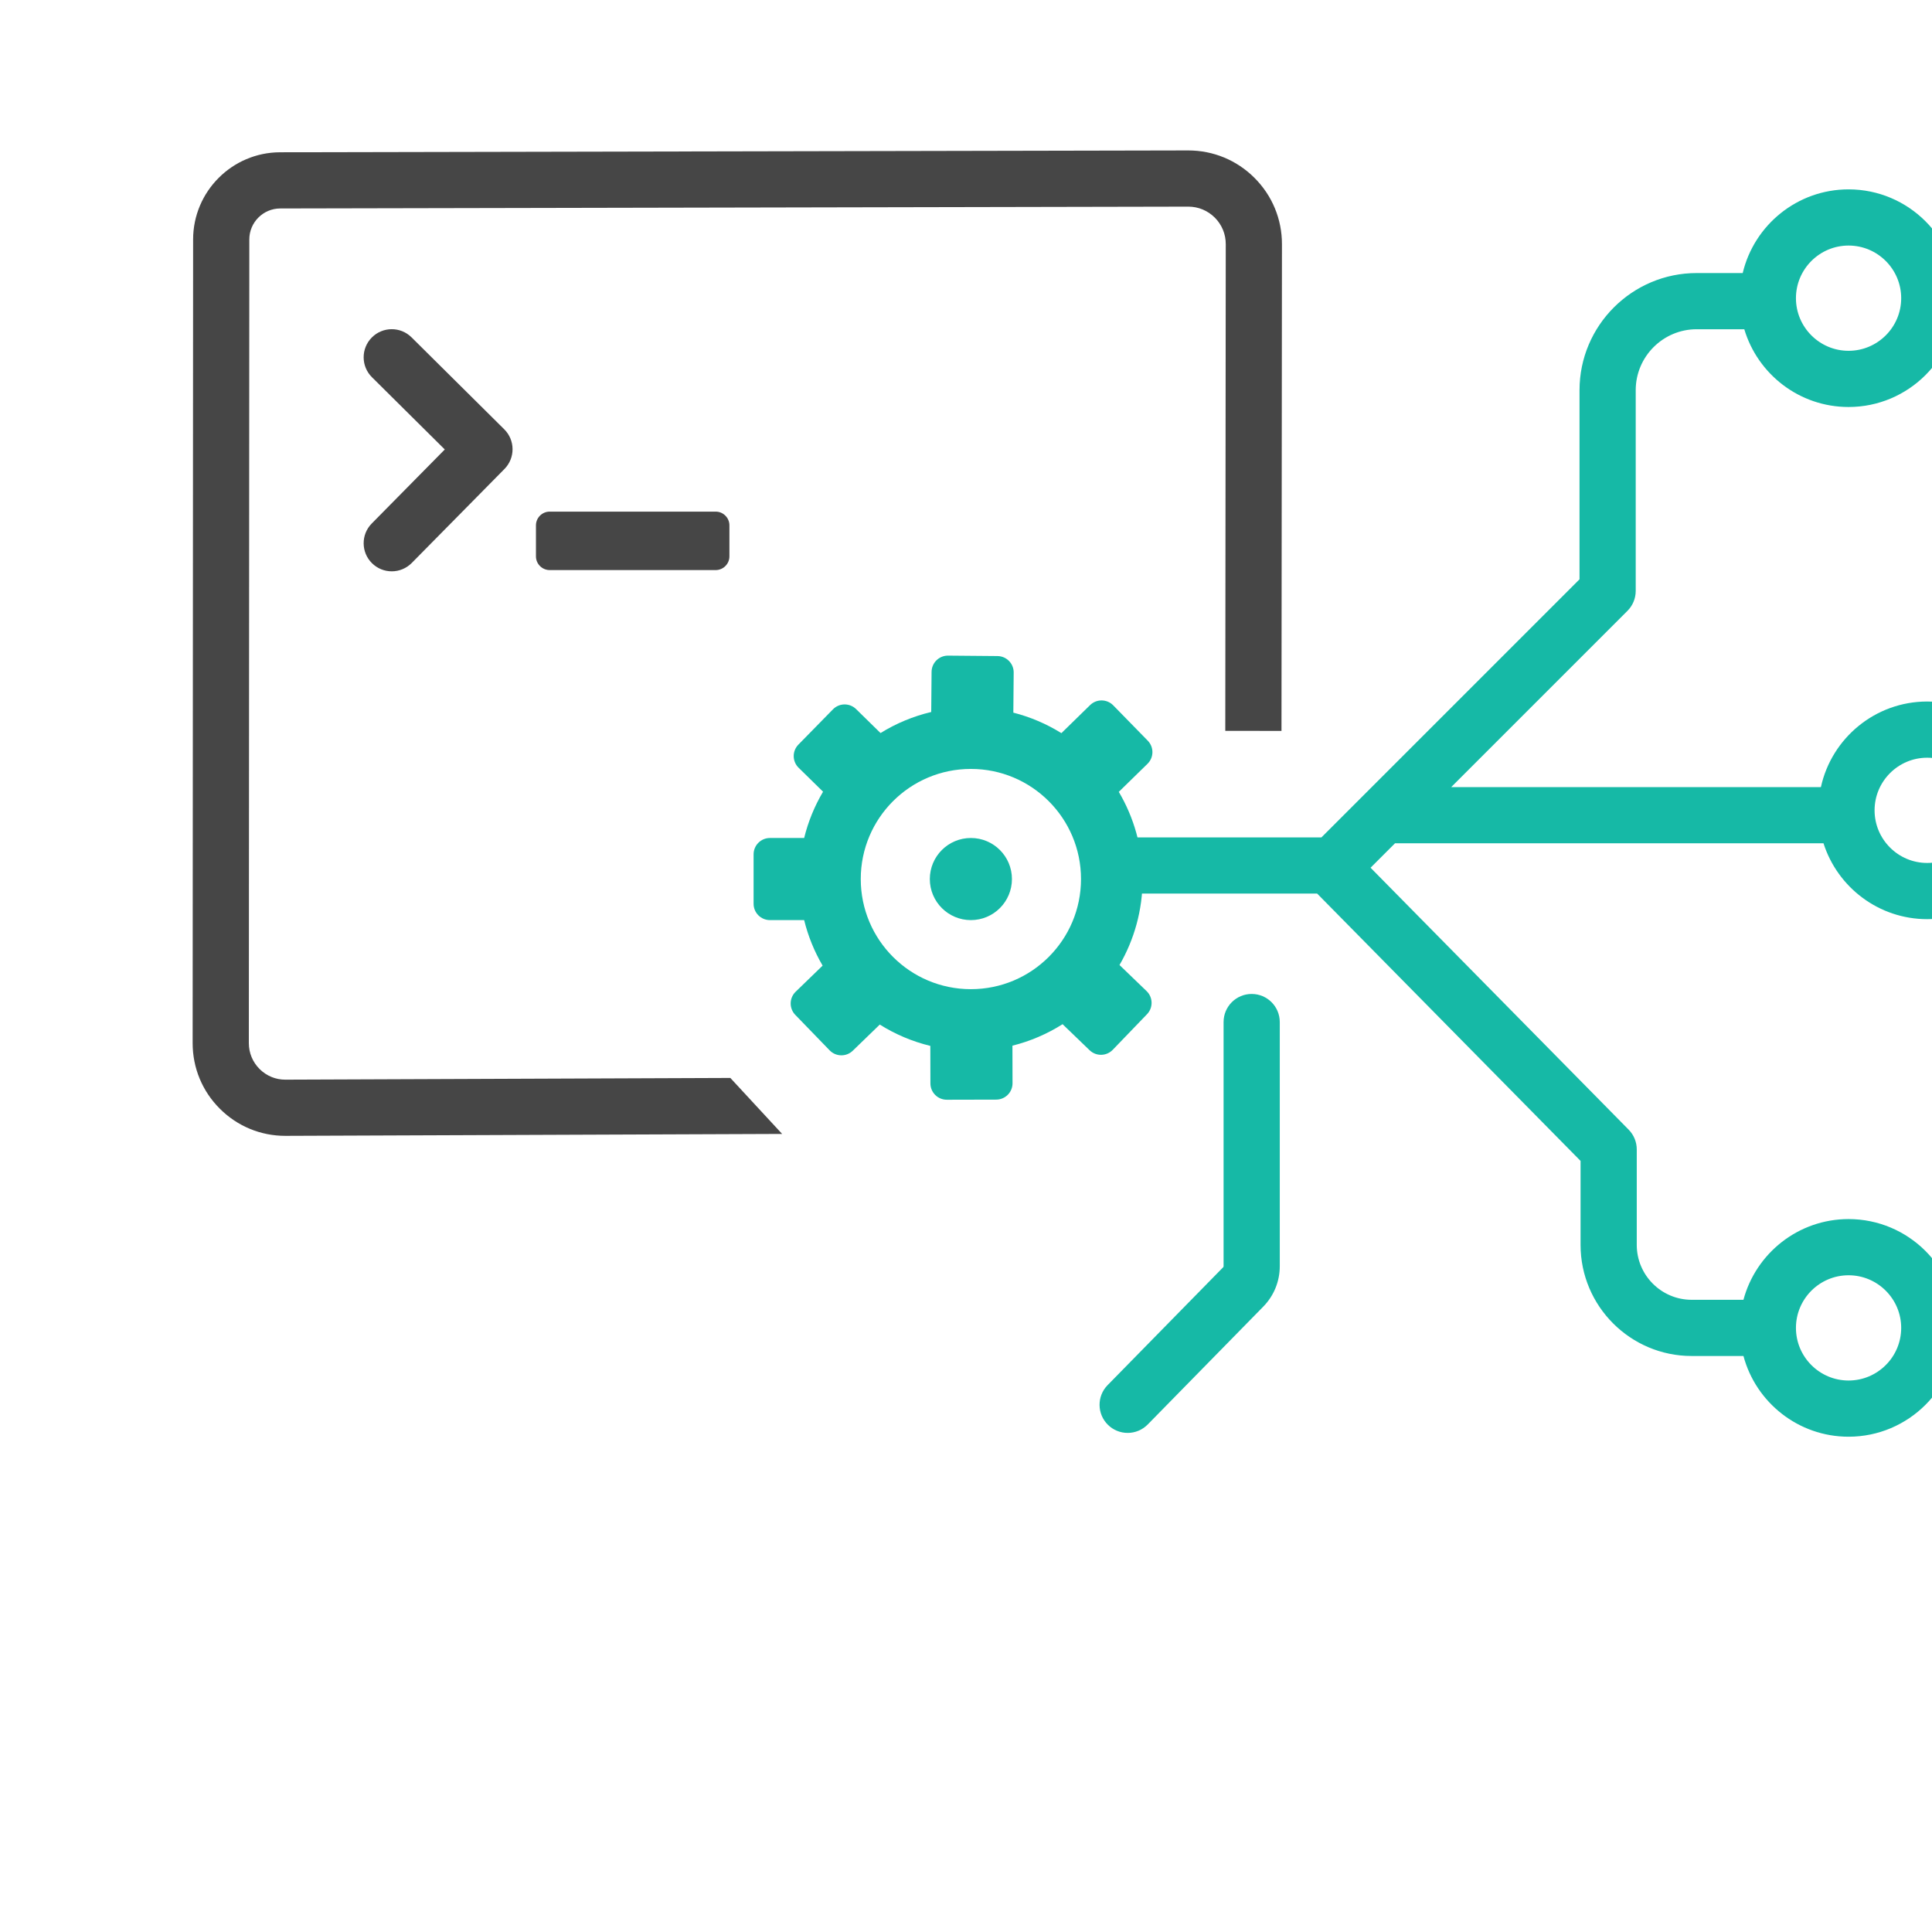
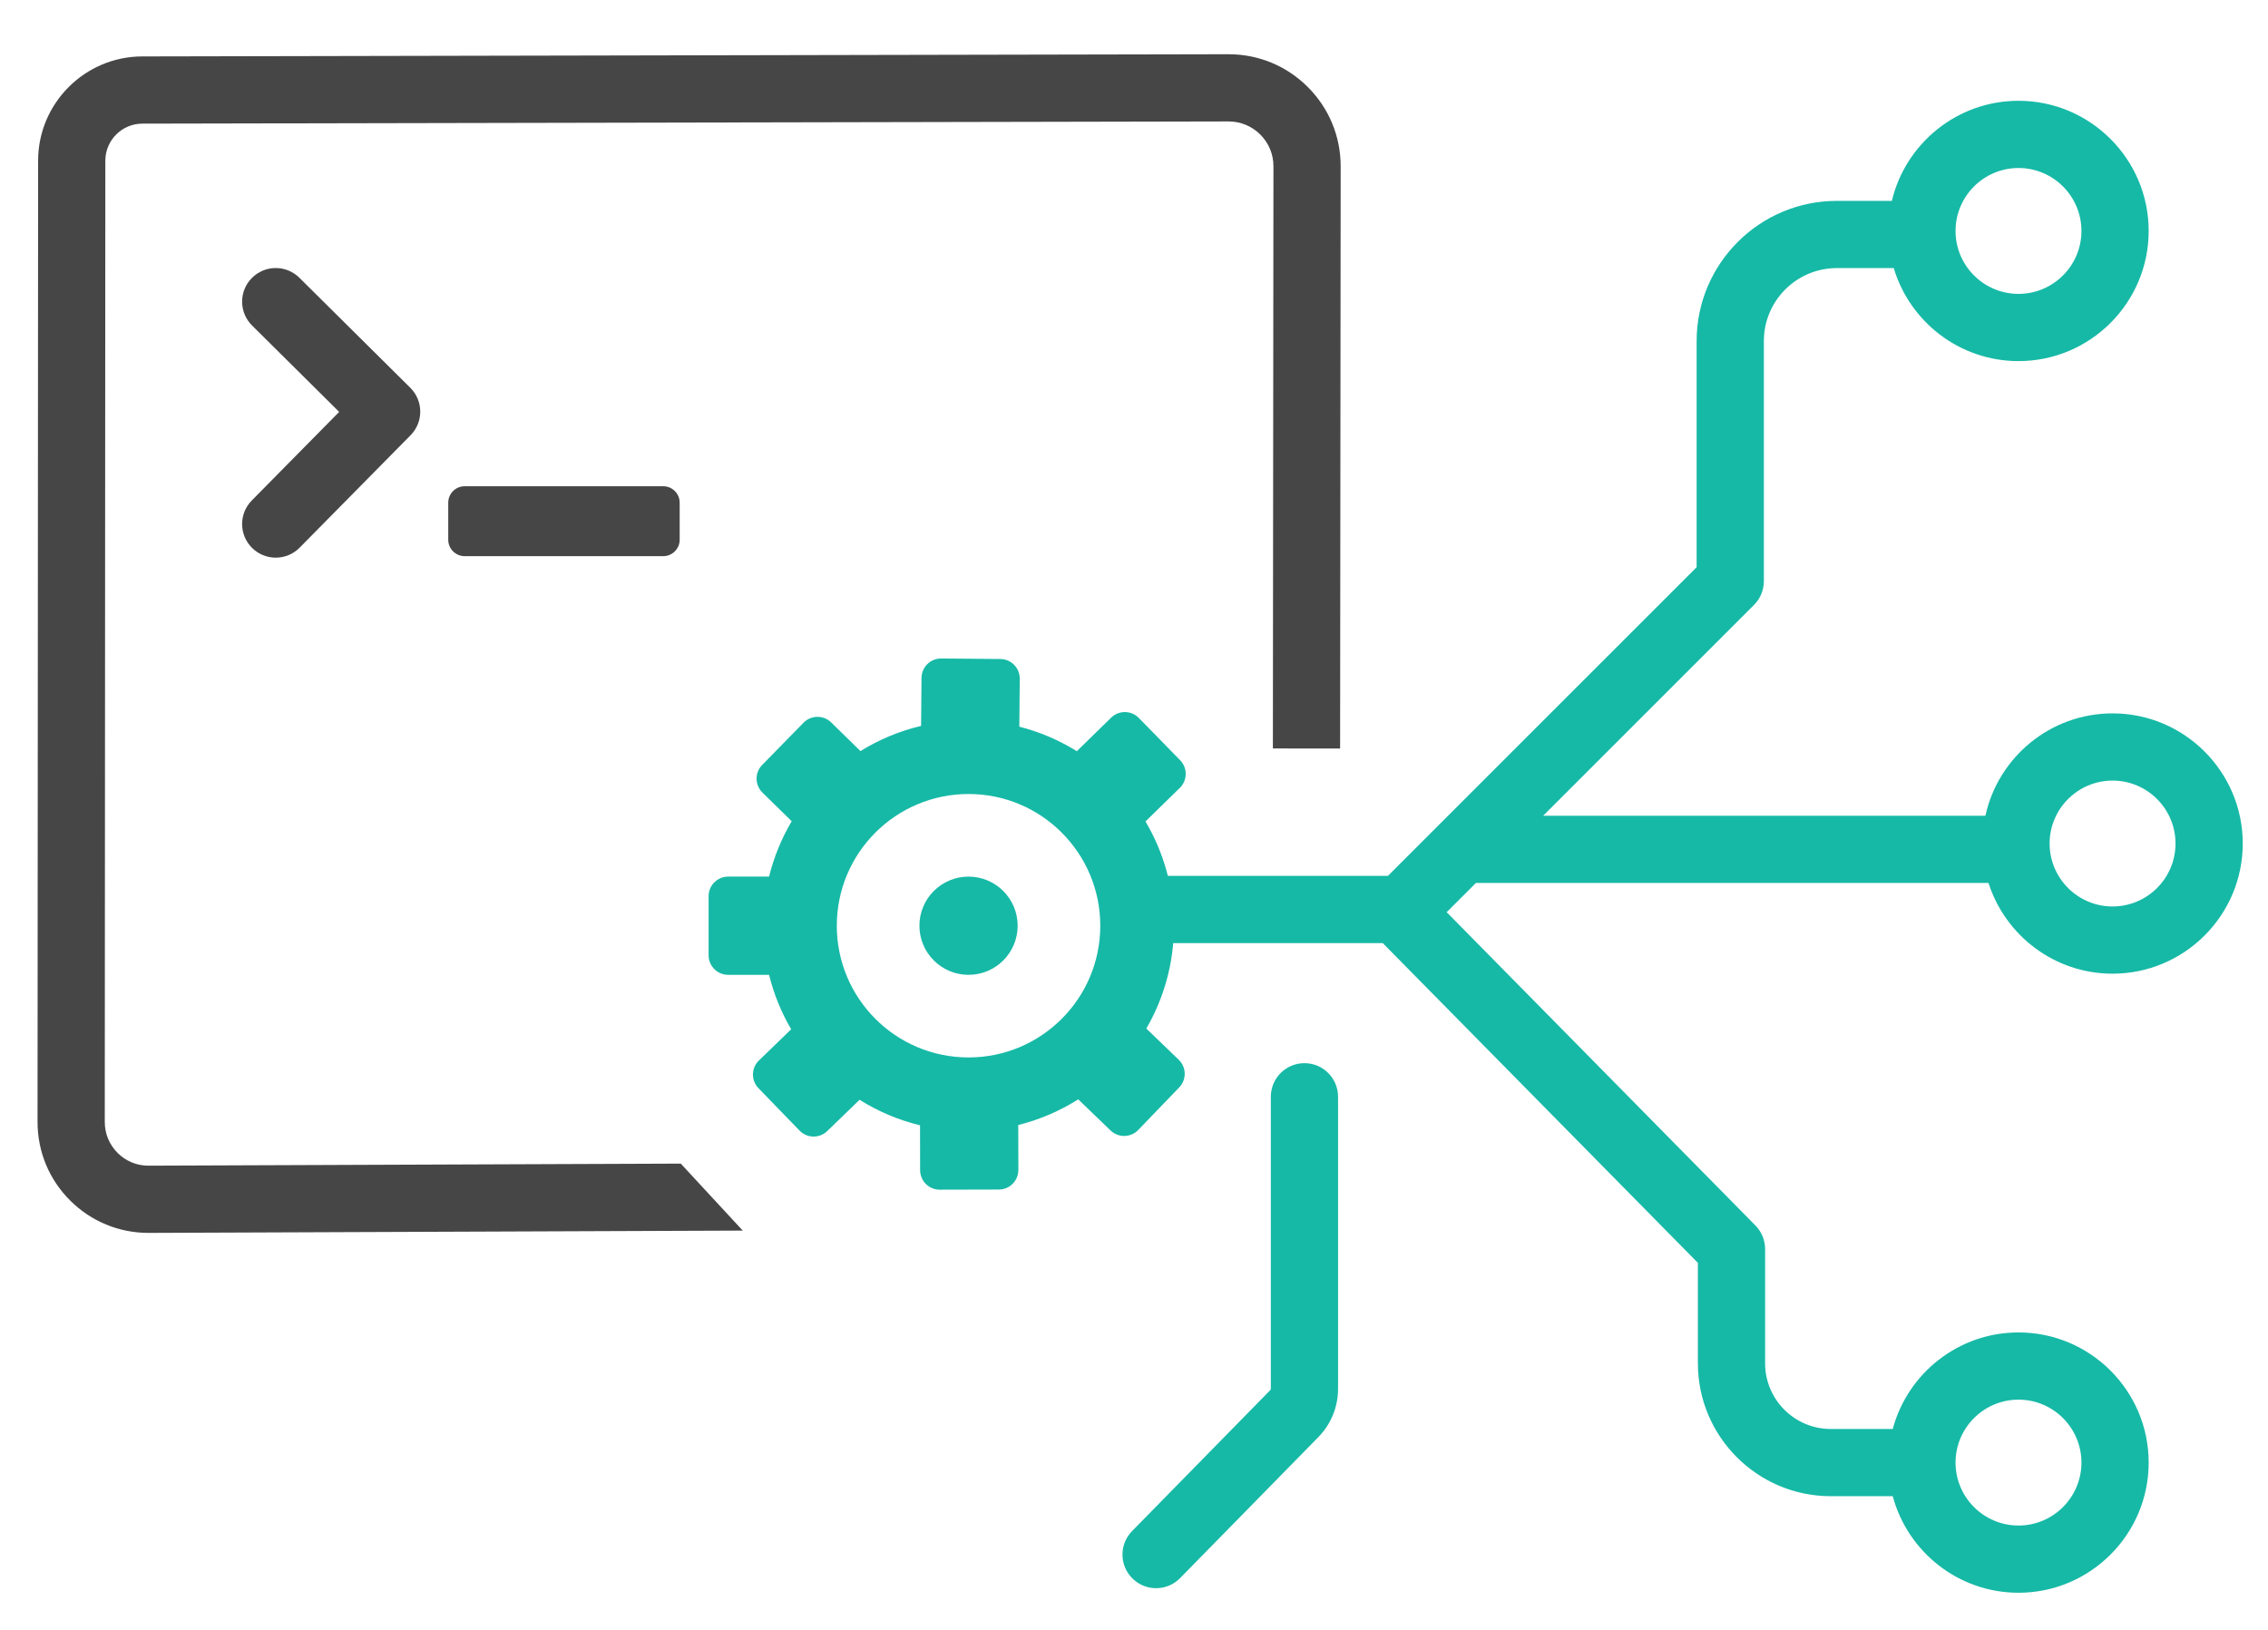
- <svg xmlns="http://www.w3.org/2000/svg" viewBox="460 268 330 330">
+ <svg xmlns="http://www.w3.org/2000/svg" viewBox="487.544 285.952 323.83 232.734">
  <g transform="matrix(.23709 0 0 .23709 482.764 286.62)">
    <path d="M419.595 332.166H299.988c-5.435 0-9.882-4.447-9.882-9.882v-22.348c0-5.435 4.447-9.882 9.882-9.882h119.607c5.435 0 9.882 4.447 9.882 9.882v22.348c0 5.435-4.447 9.882-9.882 9.882" style="fill:#464646" />
    <path d="M716.385 953.777a20.17 20.17 0 0 1-14.168-5.789c-7.984-7.826-8.111-20.641-.283-28.623l83.226-84.893c.21-.214.331-.508.331-.807v-175.88c0-11.18 9.062-20.242 20.242-20.242s20.242 9.062 20.242 20.242v175.88c0 10.963-4.228 21.315-11.904 29.147l-83.228 84.893a20.2 20.2 0 0 1-14.458 6.072" style="fill:#16b9a6" />
    <circle cx="603.442" cy="554.76" r="29.579" style="fill:#16b9a6" />
    <path d="M1217.698 529.006c10.086 31.651 39.758 54.645 74.708 54.645 43.23 0 78.398-35.169 78.398-78.396s-35.169-78.396-78.398-78.396c-37.485 0-68.893 26.452-76.581 61.665h-266.35l127.004-127.004a20.25 20.25 0 0 0 5.928-14.313V202.579c0-24.218 19.703-43.92 43.923-43.92h34.301c9.655 32.358 39.672 56.022 75.125 56.022 43.228 0 78.396-35.169 78.396-78.396s-35.169-78.396-78.396-78.396c-36.994 0-68.064 25.765-76.262 60.288h-33.165c-46.542 0-84.406 37.863-84.406 84.404v136.243L856.001 524.743H712.483c-11.18 0-20.242 9.062-20.242 20.242s9.062 20.242 20.242 20.242h140.424l189.771 192.6v60.512c0 44.126 35.899 80.026 80.026 80.026h37.321c8.948 33.446 39.504 58.155 75.733 58.155 43.228 0 78.396-35.169 78.396-78.396s-35.169-78.396-78.396-78.396c-36.229 0-66.784 24.708-75.733 58.155h-37.321c-21.804 0-39.542-17.738-39.542-39.543v-68.808c0-5.316-2.091-10.42-5.824-14.207l-185.945-188.72 17.599-17.599zm74.709-61.665c20.907 0 37.915 17.008 37.915 37.913s-17.008 37.913-37.915 37.913c-20.905 0-37.913-17.008-37.913-37.913-.001-20.905 17.007-37.913 37.913-37.913M1235.756 98.37c20.905 0 37.913 17.008 37.913 37.913s-17.008 37.913-37.913 37.913-37.913-17.008-37.913-37.913 17.008-37.913 37.913-37.913m0 741.84c20.905 0 37.913 17.008 37.913 37.913s-17.008 37.913-37.913 37.913-37.913-17.008-37.913-37.913 17.008-37.913 37.913-37.913" style="fill:#16b9a6" />
    <path d="M186.216 333.065a20.18 20.18 0 0 1-14.215-5.831c-7.958-7.852-8.045-20.667-.195-28.626l52.614-53.332-52.459-52.038c-7.937-7.874-7.988-20.69-.115-28.626 7.873-7.937 20.688-7.991 28.626-.115l66.789 66.254c7.921 7.858 7.99 20.643.155 28.586l-66.789 67.702a20.18 20.18 0 0 1-14.411 6.026" style="fill:#464646" />
    <path d="m827.549 97.432-.341 350.605-40.483-.043.341-350.605c.021-7.244-2.791-14.041-7.905-19.155-5.114-5.092-11.889-7.905-19.112-7.905h-.043L105.864 71.65c-12.273.021-22.266 10.036-22.266 22.308l-.341 579.014c0 7.053 2.749 13.658 7.734 18.644 4.986 4.965 11.655 7.734 18.665 7.671l320.498-1.236 37.308 40.334-357.657 1.385h-.256c-17.791 0-34.517-6.925-47.131-19.496-12.678-12.614-19.645-29.425-19.645-47.322l.341-579.014c.021-34.538 28.125-62.685 62.664-62.77l654.142-1.321h.128c18.026 0 34.965 7.01 47.706 19.751 12.785 12.763 19.816 29.766 19.795 47.834" style="fill:#464646" />
    <path d="M710.51 616.694c10.561-18.218 16.637-39.36 16.637-61.934 0-22.937-6.266-44.401-17.144-62.816l2.928-2.861 17.75-17.343c4.654-4.547 4.74-12.006.193-16.66l-24.876-25.46c-4.547-4.654-12.006-4.74-16.66-.193l-20.69 20.216a123 123 0 0 0-34.621-14.771l.035-4.063.216-24.815c.056-6.506-5.172-11.827-11.679-11.883l-35.594-.309c-6.507-.056-11.827 5.172-11.883 11.679l-.251 28.928a123 123 0 0 0-36.523 15.164l-17.608-17.252c-4.648-4.554-12.107-4.477-16.661.17l-24.911 25.425c-4.554 4.648-4.478 12.107.17 16.661l17.61 17.253a122.9 122.9 0 0 0-13.624 33.351H458.68c-6.507 0-11.781 5.275-11.781 11.781v35.595c0 6.507 5.275 11.781 11.781 11.781h24.644a122.9 122.9 0 0 0 13.302 32.79l-1.601 1.551-17.827 17.264c-4.674 4.527-4.794 11.985-.267 16.659l24.762 25.57c4.527 4.674 11.985 4.794 16.659.267l19.454-18.84a123 123 0 0 0 36.417 15.362l.005 2.219.059 24.816c.016 6.507 5.303 11.769 11.81 11.753l35.595-.085c6.507-.016 11.769-5.303 11.753-11.81l-.065-27.059a123 123 0 0 0 36.12-15.466l1.61 1.55 17.876 17.213c4.687 4.513 12.145 4.372 16.658-.315l24.69-25.641c4.513-4.687 4.372-12.145-.315-16.658zm-107.068 17.403c-43.817 0-79.337-35.52-79.337-79.337s35.52-79.337 79.337-79.337 79.337 35.52 79.337 79.337-35.521 79.337-79.337 79.337" style="fill:#16b9a6" />
  </g>
</svg>
